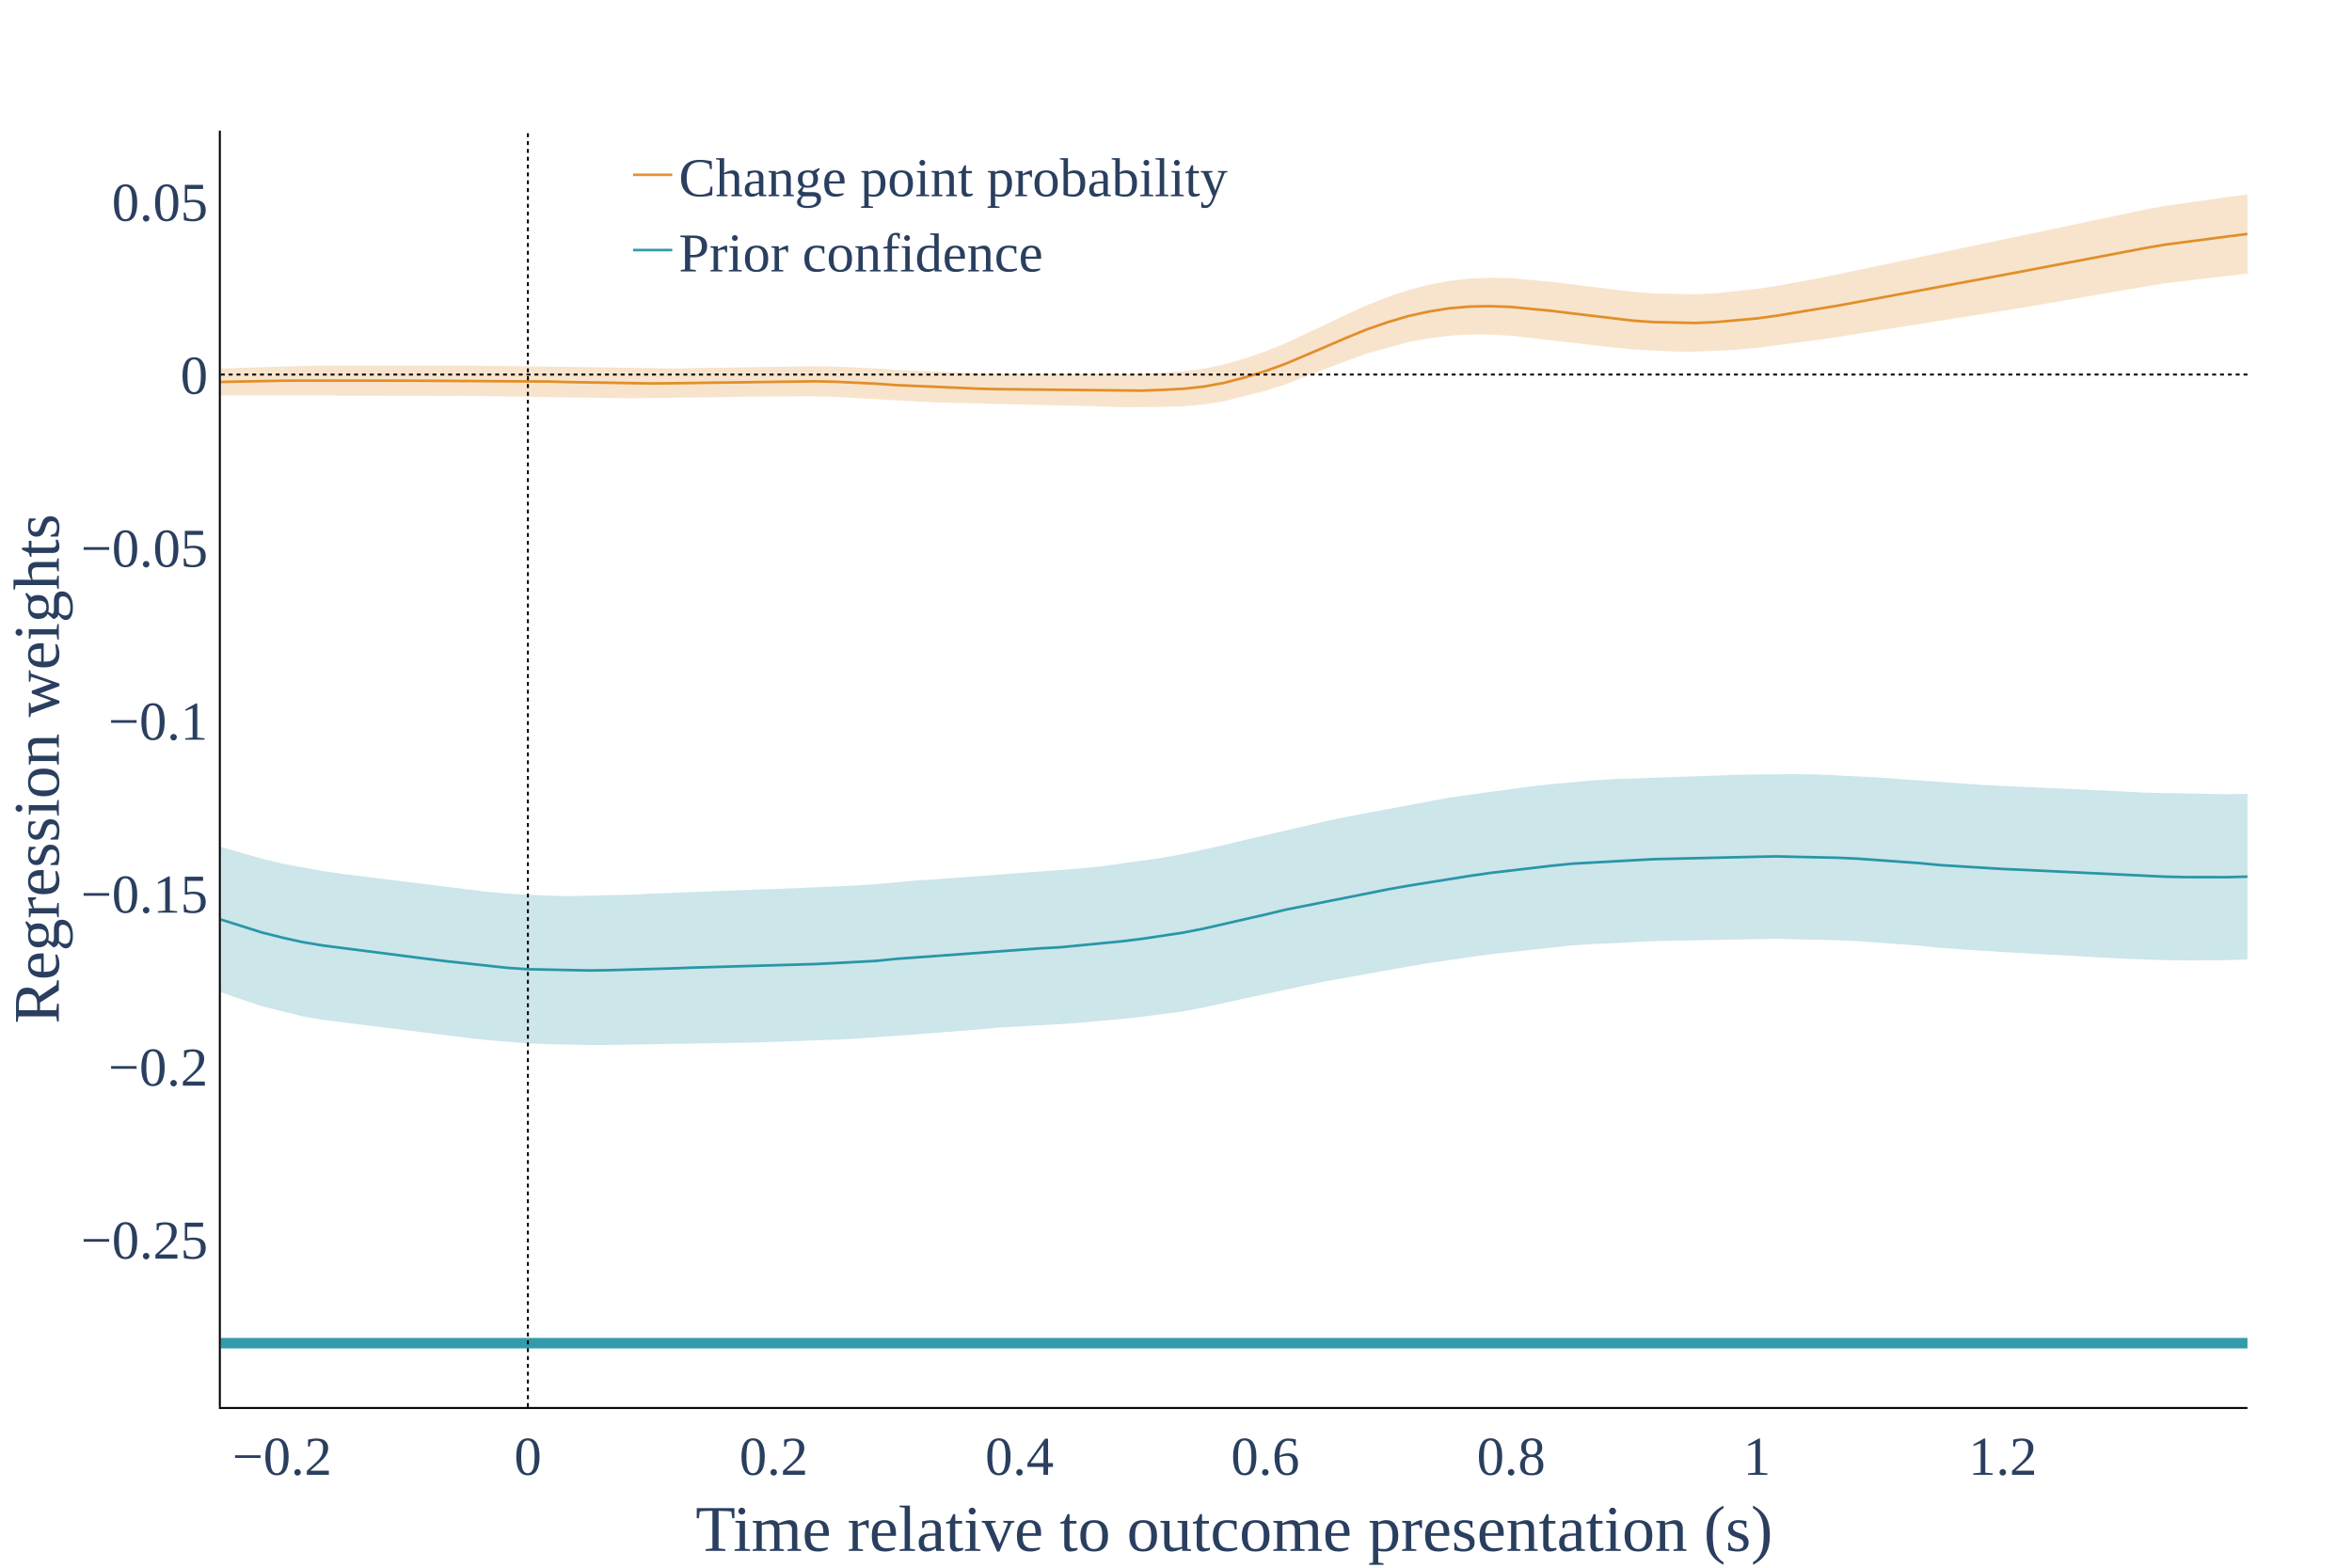
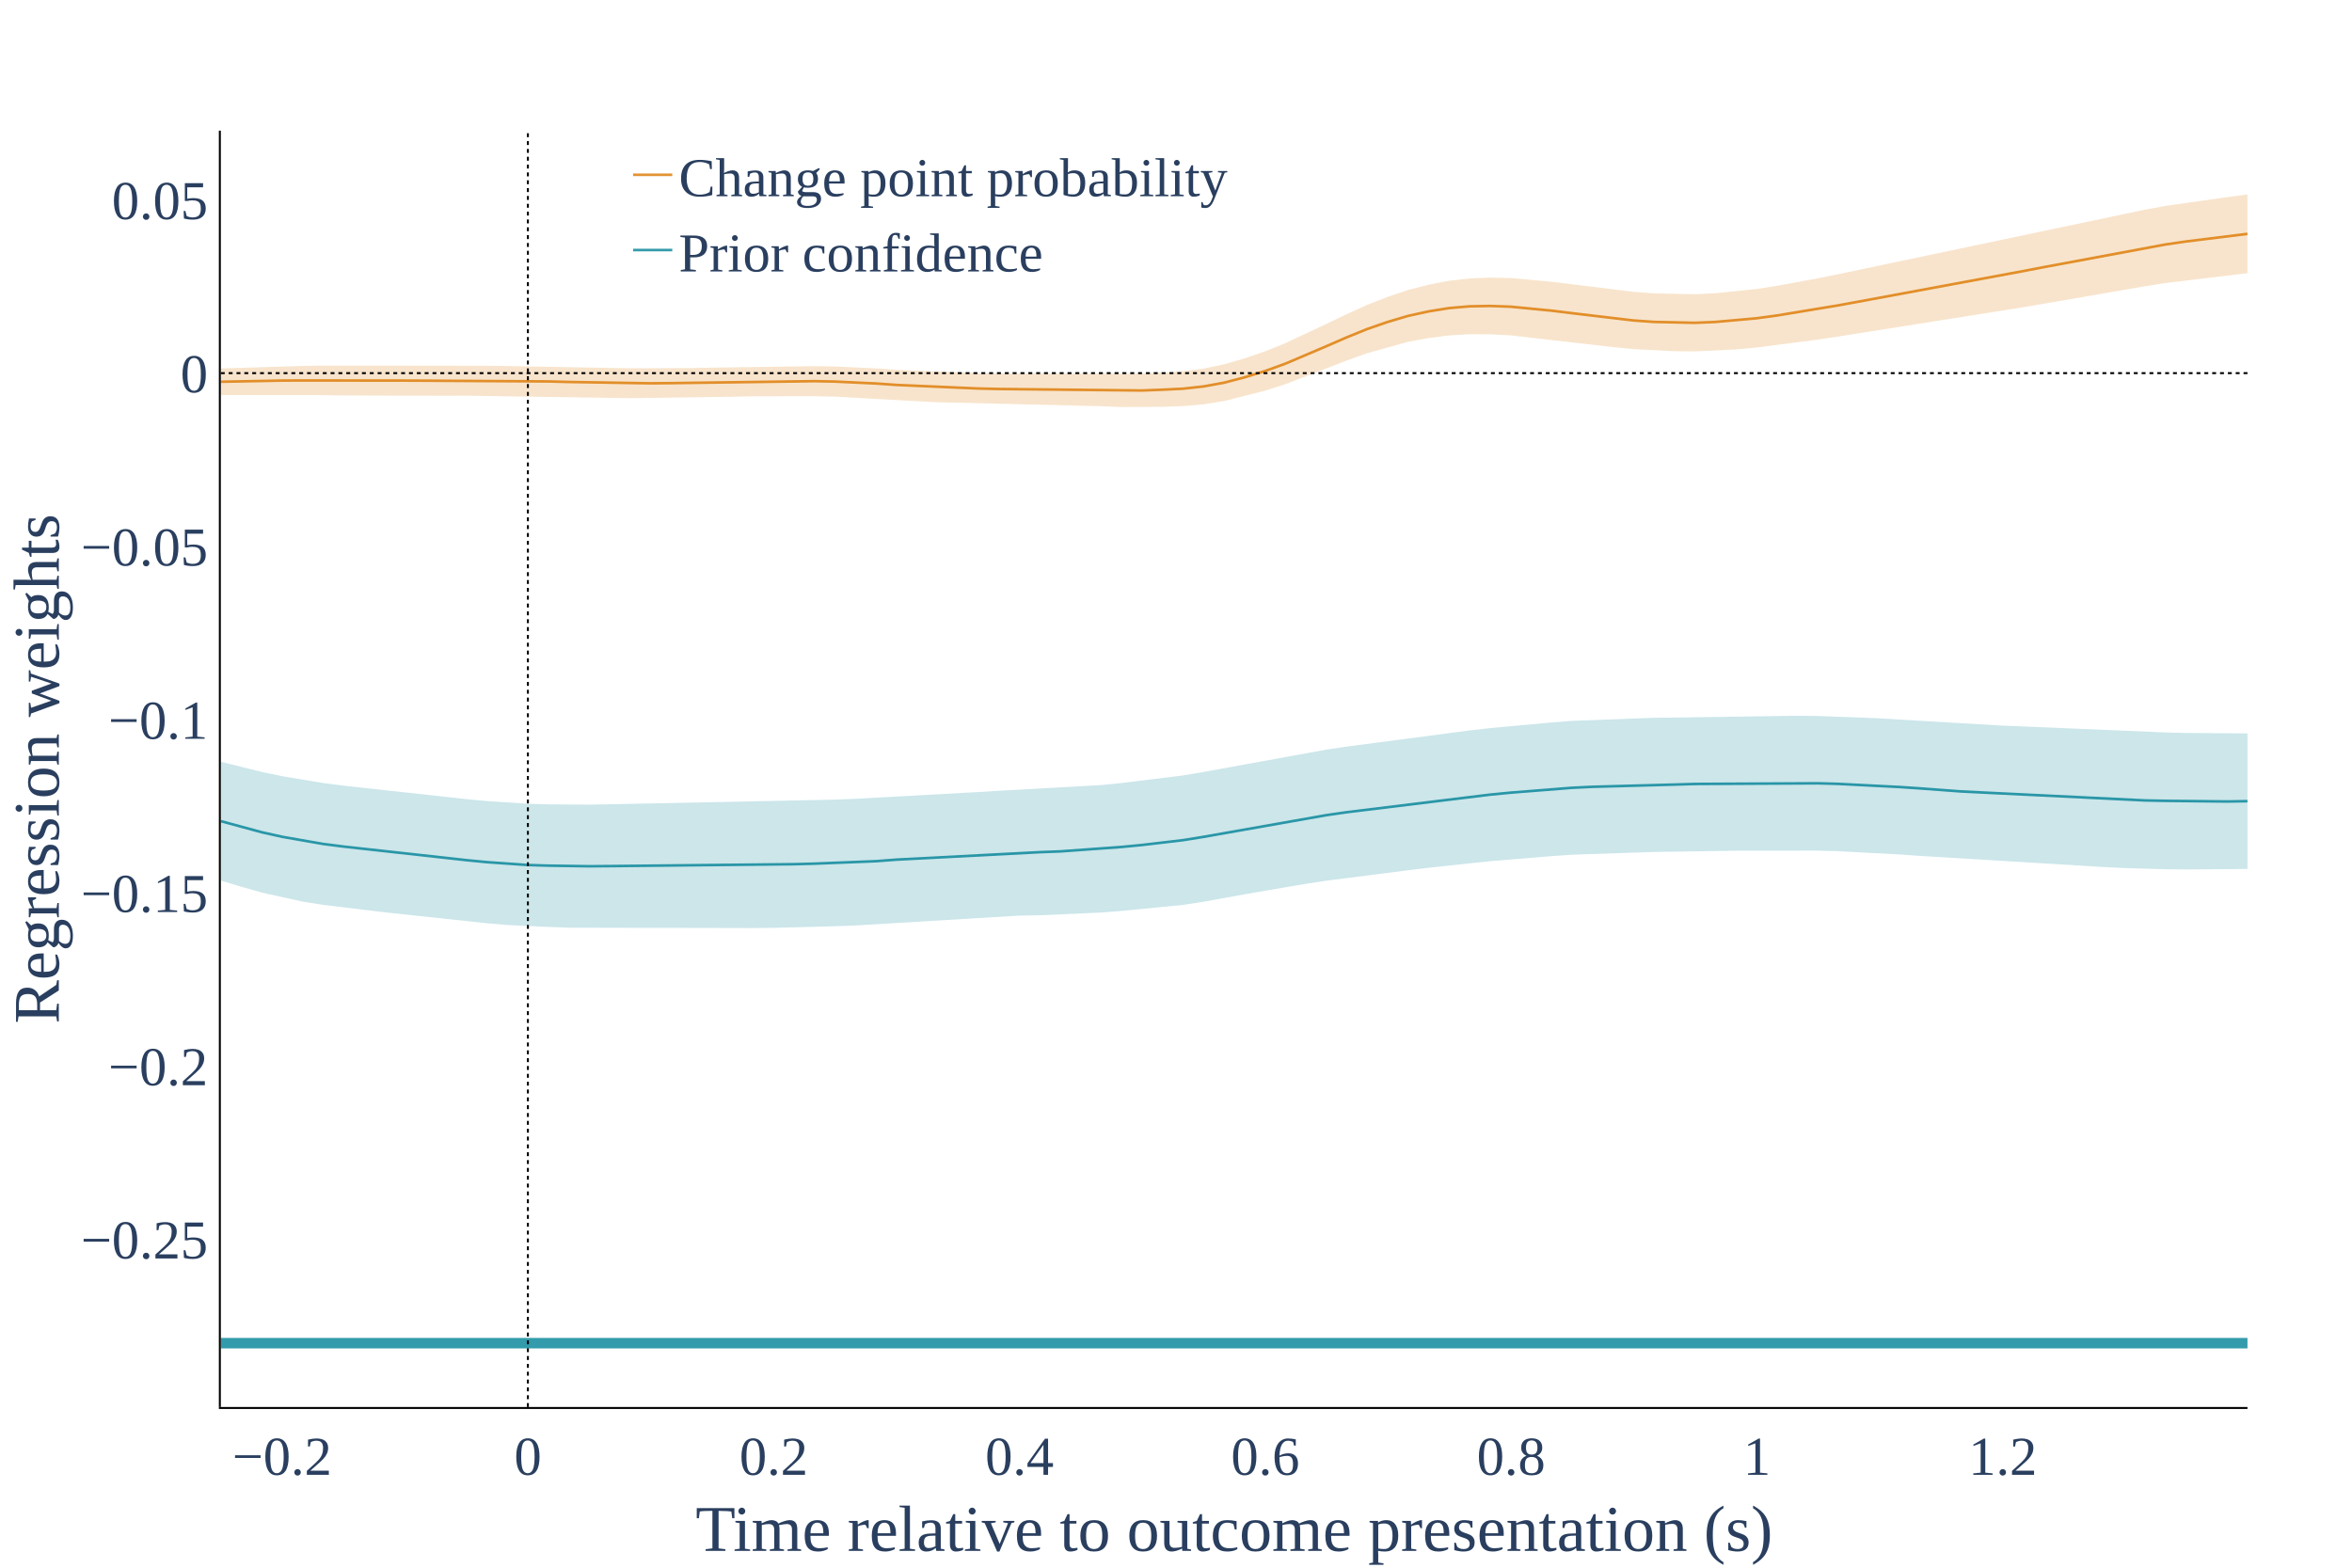
<svg xmlns="http://www.w3.org/2000/svg" class="main-svg" width="1800" height="1200" style="" viewBox="0 0 1800 1200">
  <rect x="0" y="0" width="1800" height="1200" style="fill: rgb(255, 255, 255); fill-opacity: 1;" />
-   <defs id="defs-c1e475">
+   <defs id="defs-ba37f5">
    <g class="clips">
-       <clipPath id="clipc1e475xyplot" class="plotclip">
+       <clipPath id="clipba37f5xyplot" class="plotclip">
        <rect width="1551" height="977" />
      </clipPath>
-       <clipPath class="axesclip" id="clipc1e475x">
+       <clipPath class="axesclip" id="clipba37f5x">
        <rect x="169" y="0" width="1551" height="1200" />
      </clipPath>
-       <clipPath class="axesclip" id="clipc1e475y">
+       <clipPath class="axesclip" id="clipba37f5y">
        <rect x="0" y="100" width="1800" height="977" />
      </clipPath>
-       <clipPath class="axesclip" id="clipc1e475xy">
+       <clipPath class="axesclip" id="clipba37f5xy">
        <rect x="169" y="100" width="1551" height="977" />
      </clipPath>
    </g>
    <g class="gradients" />
    <g class="patterns" />
  </defs>
  <g class="bglayer">
    <rect class="bg" x="169" y="100" width="1551" height="977" style="fill: rgb(255, 255, 255); fill-opacity: 1; stroke-width: 0;" />
  </g>
  <g class="layer-below">
    <g class="imagelayer" />
    <g class="shapelayer" />
  </g>
  <g class="cartesianlayer">
    <g class="subplot xy">
      <g class="layer-subplot">
        <g class="shapelayer" />
        <g class="imagelayer" />
      </g>
      <g class="minor-gridlayer">
        <g class="x" />
        <g class="y" />
      </g>
      <g class="gridlayer">
        <g class="x">
          <path class="xgrid crisp" transform="translate(215.88,0)" d="M0,100v977" style="stroke: rgb(255, 255, 255); stroke-opacity: 1; stroke-width: 1px;" />
          <path class="xgrid crisp" transform="translate(592.12,0)" d="M0,100v977" style="stroke: rgb(255, 255, 255); stroke-opacity: 1; stroke-width: 1px;" />
          <path class="xgrid crisp" transform="translate(780.24,0)" d="M0,100v977" style="stroke: rgb(255, 255, 255); stroke-opacity: 1; stroke-width: 1px;" />
          <path class="xgrid crisp" transform="translate(968.36,0)" d="M0,100v977" style="stroke: rgb(255, 255, 255); stroke-opacity: 1; stroke-width: 1px;" />
          <path class="xgrid crisp" transform="translate(1156.48,0)" d="M0,100v977" style="stroke: rgb(255, 255, 255); stroke-opacity: 1; stroke-width: 1px;" />
          <path class="xgrid crisp" transform="translate(1344.6,0)" d="M0,100v977" style="stroke: rgb(255, 255, 255); stroke-opacity: 1; stroke-width: 1px;" />
          <path class="xgrid crisp" transform="translate(1532.73,0)" d="M0,100v977" style="stroke: rgb(255, 255, 255); stroke-opacity: 1; stroke-width: 1px;" />
        </g>
        <g class="y">
-           <path class="ygrid crisp" transform="translate(0,948.71)" d="M169,0h1551" style="stroke: rgb(255, 255, 255); stroke-opacity: 1; stroke-width: 1px;" />
-           <path class="ygrid crisp" transform="translate(0,816.31)" d="M169,0h1551" style="stroke: rgb(255, 255, 255); stroke-opacity: 1; stroke-width: 1px;" />
-           <path class="ygrid crisp" transform="translate(0,683.91)" d="M169,0h1551" style="stroke: rgb(255, 255, 255); stroke-opacity: 1; stroke-width: 1px;" />
-           <path class="ygrid crisp" transform="translate(0,551.51)" d="M169,0h1551" style="stroke: rgb(255, 255, 255); stroke-opacity: 1; stroke-width: 1px;" />
-           <path class="ygrid crisp" transform="translate(0,419.11)" d="M169,0h1551" style="stroke: rgb(255, 255, 255); stroke-opacity: 1; stroke-width: 1px;" />
-           <path class="ygrid crisp" transform="translate(0,154.31)" d="M169,0h1551" style="stroke: rgb(255, 255, 255); stroke-opacity: 1; stroke-width: 1px;" />
+           <path class="ygrid crisp" transform="translate(0,948.59)" d="M169,0h1551" style="stroke: rgb(255, 255, 255); stroke-opacity: 1; stroke-width: 1px;" />
+           <path class="ygrid crisp" transform="translate(0,816)" d="M169,0h1551" style="stroke: rgb(255, 255, 255); stroke-opacity: 1; stroke-width: 1px;" />
+           <path class="ygrid crisp" transform="translate(0,683.4)" d="M169,0h1551" style="stroke: rgb(255, 255, 255); stroke-opacity: 1; stroke-width: 1px;" />
+           <path class="ygrid crisp" transform="translate(0,550.81)" d="M169,0h1551" style="stroke: rgb(255, 255, 255); stroke-opacity: 1; stroke-width: 1px;" />
+           <path class="ygrid crisp" transform="translate(0,418.21)" d="M169,0h1551" style="stroke: rgb(255, 255, 255); stroke-opacity: 1; stroke-width: 1px;" />
+           <path class="ygrid crisp" transform="translate(0,153.02)" d="M169,0h1551" style="stroke: rgb(255, 255, 255); stroke-opacity: 1; stroke-width: 1px;" />
        </g>
      </g>
      <g class="zerolinelayer">
        <path class="xzl zl crisp" transform="translate(404,0)" d="M0,100v977" style="stroke: rgb(255, 255, 255); stroke-opacity: 1; stroke-width: 2px;" />
-         <path class="yzl zl crisp" transform="translate(0,286.71)" d="M169,0h1551" style="stroke: rgb(255, 255, 255); stroke-opacity: 1; stroke-width: 2px;" />
+         <path class="yzl zl crisp" transform="translate(0,285.62)" d="M169,0h1551" style="stroke: rgb(255, 255, 255); stroke-opacity: 1; stroke-width: 2px;" />
      </g>
      <g class="layer-between">
        <g class="shapelayer" />
        <g class="imagelayer" />
      </g>
      <path class="xlines-below" />
      <path class="ylines-below" />
      <g class="overlines-below" />
      <g class="xaxislayer-below" />
      <g class="yaxislayer-below" />
      <g class="overaxes-below" />
      <g class="overplot">
-         <g class="xy" transform="translate(169,100)" clip-path="url(#clipc1e475xyplot)">
+         <g class="xy" transform="translate(169,100)" clip-path="url(#clipba37f5xyplot)">
          <g class="scatterlayer mlayer">
-             <g class="trace scatter trace94e827" style="stroke-miterlimit: 2; opacity: 1;">
+             <g class="trace scatter trace0d2f23" style="stroke-miterlimit: 2; opacity: 1;">
              <g class="fills" />
              <g class="errorbars" />
              <g class="lines">
-                 <path class="js-line" d="M0,192.36L47,191.42L62.67,191.34L141,191.4L156.67,191.46L250.67,192.04L266.33,192.46L329,193.51L344.67,193.37L454.33,191.88L470,192.2L501.33,193.69L517,194.79L579.67,197.53L595.33,197.88L705,199.03L720.67,198.41L736.33,197.63L752,195.94L767.67,193.09L783.33,189.02L799,184.2L814.67,178.53L846,165.21L861.67,158.4L877.33,152.04L893,146.61L908.67,141.97L924.33,138.53L940,136L955.67,134.66L971.33,134.37L987,134.92L1018.33,137.94L1034,139.87L1081,145.45L1096.67,146.55L1128,147.24L1143.67,146.59L1175,143.8L1190.67,141.68L1237.67,133.91L1253.33,131.04L1378.67,107.75L1394.33,104.73L1472.67,89.87L1488.33,87.2L1535.33,81.05L1551,79.1" style="vector-effect: none; fill: none; stroke: rgb(220, 120, 0); stroke-opacity: 0.8; stroke-width: 2px; opacity: 1;" />
-               </g>
-               <g class="points" />
-               <g class="text" />
-             </g>
-             <g class="trace scatter trace411cb8" style="stroke-miterlimit: 2; opacity: 1;">
+                 <path class="js-line" d="M0,192.22L47,191.32L62.67,191.25L141,191.33L156.67,191.4L250.67,191.97L266.33,192.38L329,193.41L344.67,193.27L454.33,191.76L470,192.08L501.33,193.55L517,194.65L579.67,197.39L595.33,197.75L705,198.91L720.67,198.29L736.33,197.52L752,195.82L767.67,192.96L783.33,188.88L799,184.05L814.67,178.38L846,165.04L861.67,158.22L877.33,151.85L893,146.43L908.67,141.79L924.33,138.35L940,135.83L955.67,134.49L971.33,134.2L987,134.75L1018.33,137.78L1034,139.72L1081,145.3L1096.67,146.41L1128,147.1L1143.67,146.45L1175,143.66L1190.67,141.54L1237.67,133.77L1253.33,130.9L1378.67,107.64L1394.33,104.63L1488.33,87.12L1504,84.84L1551,79" style="vector-effect: none; fill: none; stroke: rgb(220, 120, 0); stroke-opacity: 0.8; stroke-width: 2px; opacity: 1;" />
+               </g>
+               <g class="points" />
+               <g class="text" />
+             </g>
+             <g class="trace scatter tracec658d9" style="stroke-miterlimit: 2; opacity: 1;">
              <g class="fills">
                <g>
-                   <path class="js-fill" d="M0,182.09L62.67,180.13L78.33,179.83L188,179.86L203.67,179.98L344.67,181.96L360.33,181.79L454.33,180.35L470,180.62L501.33,182.05L517,183.18L579.67,185.72L595.33,186.01L705,186.17L720.67,185.32L736.33,184.25L752,182.26L767.67,179.03L783.33,174.5L799,169.15L814.67,162.84L846,148.16L861.67,140.63L877.33,133.53L893,127.38L908.67,122.1L924.33,118.08L940,115.03L955.67,113.25L971.33,112.61L987,112.89L1018.33,115.71L1034,117.64L1081,123.4L1096.67,124.57L1128,125.26L1143.67,124.49L1175,121.28L1190.67,118.85L1222,113.11L1237.67,109.94L1472.67,60.42L1488.33,57.57L1535.33,50.91L1551,48.85L1551,109.36L1535.33,111.19L1488.33,116.84L1472.67,119.31L1394.33,132.85L1378.67,135.52L1237.67,157.89L1222,160.24L1175,166.32L1159.33,167.75L1128,169.23L1112.33,169.1L1081,167.49L1065.33,165.93L987,156.94L971.33,156.12L955.67,156.07L940,156.98L924.33,158.97L908.67,161.85L877.33,170.54L861.67,176.17L814.67,194.23L799,199.25L767.67,207.15L752,209.62L736.33,211.01L720.67,211.49L689.33,211.73L673.67,211.09L548.33,208.08L532.67,207.29L470,203.79L454.33,203.41L407.33,203.49L391.67,203.83L313.33,204.91L297.67,204.69L188,203.02L172.33,203.07L94,202.88L78.33,202.64L0,202.62Z" style="fill: rgb(220, 120, 0); fill-opacity: 0.2; stroke-width: 0;" />
+                   <path class="js-fill" d="M0,182.03L62.67,180.12L78.33,179.82L203.67,179.99L219.33,180.19L297.67,181.63L313.33,181.9L360.33,181.73L376,181.4L454.33,180.29L470,180.55L501.33,181.97L517,183.09L579.67,185.64L595.33,185.93L705,186.08L720.67,185.23L736.33,184.16L752,182.16L767.67,178.91L783.33,174.37L799,169L814.67,162.69L846,147.99L861.67,140.47L877.33,133.37L893,127.23L908.67,121.95L924.33,117.95L940,114.9L955.67,113.14L971.33,112.51L987,112.81L1018.33,115.65L1034,117.59L1081,123.37L1096.67,124.54L1128,125.23L1143.67,124.47L1175,121.26L1190.67,118.83L1222,113.09L1237.67,109.92L1472.67,60.46L1488.33,57.6L1535.33,50.92L1551,48.85L1551,109.15L1535.33,110.98L1488.33,116.63L1472.67,119.1L1394.33,132.62L1378.67,135.29L1237.67,157.62L1222,159.97L1175,166.06L1159.33,167.49L1128,168.97L1112.33,168.84L1081,167.24L1065.33,165.67L987,156.7L971.33,155.89L955.67,155.84L940,156.75L924.33,158.75L908.67,161.63L877.33,170.34L861.67,175.98L814.67,194.06L799,199.09L767.67,207.01L752,209.48L736.33,210.88L720.67,211.36L689.33,211.59L673.67,210.93L548.33,207.88L532.67,207.1L470,203.61L454.33,203.24L407.33,203.33L391.67,203.68L313.33,204.76L297.67,204.55L188,202.88L172.33,202.93L94,202.72L78.33,202.46L0,202.4Z" style="fill: rgb(220, 120, 0); fill-opacity: 0.2; stroke-width: 0;" />
                </g>
              </g>
              <g class="errorbars" />
              <g class="lines">
-                 <path class="js-line" d="M0,182.09L62.67,180.13L78.33,179.83L188,179.86L203.67,179.98L344.67,181.96L360.33,181.79L454.33,180.35L470,180.62L501.33,182.05L517,183.18L579.67,185.72L595.33,186.01L705,186.17L720.67,185.32L736.33,184.25L752,182.26L767.67,179.03L783.33,174.5L799,169.15L814.67,162.84L846,148.16L861.67,140.63L877.33,133.53L893,127.38L908.67,122.1L924.33,118.08L940,115.03L955.67,113.25L971.33,112.61L987,112.89L1018.33,115.71L1034,117.64L1081,123.4L1096.67,124.57L1128,125.26L1143.67,124.49L1175,121.28L1190.67,118.85L1222,113.11L1237.67,109.94L1472.67,60.42L1488.33,57.57L1535.33,50.91L1551,48.85L1551,109.36L1535.33,111.19L1488.33,116.84L1472.67,119.31L1394.33,132.85L1378.67,135.52L1237.67,157.89L1222,160.24L1175,166.32L1159.33,167.75L1128,169.23L1112.33,169.1L1081,167.49L1065.33,165.93L987,156.94L971.33,156.12L955.67,156.07L940,156.98L924.33,158.97L908.67,161.85L877.33,170.54L861.67,176.17L814.67,194.23L799,199.25L767.67,207.15L752,209.62L736.33,211.01L720.67,211.49L689.33,211.73L673.67,211.09L548.33,208.08L532.67,207.29L470,203.79L454.33,203.41L407.33,203.49L391.67,203.83L313.33,204.91L297.67,204.69L188,203.02L172.33,203.07L94,202.88L78.33,202.64L0,202.62" style="vector-effect: none; fill: none; stroke: rgb(255, 255, 255); stroke-opacity: 0; stroke-width: 2px; opacity: 1;" />
-               </g>
-               <g class="points" />
-               <g class="text" />
-             </g>
-             <g class="trace scatter trace9dad41" style="stroke-miterlimit: 2; opacity: 1;">
+                 <path class="js-line" d="M0,182.03L62.67,180.12L78.33,179.82L203.67,179.99L219.33,180.19L297.67,181.63L313.33,181.9L360.33,181.73L376,181.4L454.33,180.29L470,180.55L501.33,181.97L517,183.09L579.67,185.64L595.33,185.93L705,186.08L720.67,185.23L736.33,184.16L752,182.16L767.67,178.91L783.33,174.37L799,169L814.67,162.69L846,147.99L861.67,140.47L877.33,133.37L893,127.23L908.67,121.95L924.33,117.95L940,114.9L955.67,113.14L971.33,112.51L987,112.81L1018.33,115.65L1034,117.59L1081,123.37L1096.67,124.54L1128,125.23L1143.67,124.47L1175,121.26L1190.67,118.83L1222,113.09L1237.67,109.92L1472.67,60.46L1488.33,57.6L1535.33,50.92L1551,48.85L1551,109.15L1535.33,110.98L1488.33,116.63L1472.67,119.1L1394.33,132.62L1378.67,135.29L1237.67,157.62L1222,159.97L1175,166.06L1159.33,167.49L1128,168.97L1112.33,168.84L1081,167.24L1065.33,165.67L987,156.7L971.33,155.89L955.67,155.84L940,156.75L924.33,158.75L908.67,161.63L877.33,170.34L861.67,175.98L814.67,194.06L799,199.09L767.67,207.01L752,209.48L736.33,210.88L720.67,211.36L689.33,211.59L673.67,210.93L548.33,207.88L532.67,207.1L470,203.61L454.33,203.24L407.33,203.33L391.67,203.68L313.33,204.76L297.67,204.55L188,202.88L172.33,202.93L94,202.72L78.33,202.46L0,202.4" style="vector-effect: none; fill: none; stroke: rgb(255, 255, 255); stroke-opacity: 0; stroke-width: 2px; opacity: 1;" />
+               </g>
+               <g class="points" />
+               <g class="text" />
+             </g>
+             <g class="trace scatter tracea7a9ae" style="stroke-miterlimit: 2; opacity: 1;">
              <g class="fills" />
              <g class="errorbars" />
              <g class="lines">
-                 <path class="js-line" d="M0,603.85L31.33,613.73L47,617.71L62.67,621.15L78.33,623.77L156.67,633.83L172.33,635.74L219.33,640.84L235,641.89L282,642.86L297.67,642.62L344.67,641.29L360.33,640.7L454.33,637.96L470,637.23L501.33,635.53L517,633.96L626.67,625.95L642.33,625.09L689.33,620.55L705,618.62L736.33,613.92L752,610.85L799,600.15L814.67,596.37L893,580.79L908.67,577.99L955.67,570.49L971.33,568.22L1018.33,562.72L1034,561.12L1081,558.51L1096.67,557.66L1175,555.83L1190.67,555.55L1237.67,556.58L1253.33,557.31L1300.33,560.71L1316,562.22L1363,565.12L1378.67,565.81L1488.33,571.08L1504,571.4L1535.33,571.45L1551,571.03" style="vector-effect: none; fill: none; stroke: rgb(0, 130, 150); stroke-opacity: 0.8; stroke-width: 2px; opacity: 1;" />
-               </g>
-               <g class="points" />
-               <g class="text" />
-             </g>
-             <g class="trace scatter trace136cc7" style="stroke-miterlimit: 2; opacity: 1;">
+                 <path class="js-line" d="M0,528.56L31.33,537.06L47,540.54L78.33,546.02L94,548.02L188,558.43L203.67,559.95L235,562.13L250.67,562.61L282,563.08L297.67,562.96L438.67,561.5L454.33,561.09L501.33,559.21L517,558.02L626.67,552.3L642.33,551.71L689.33,548.32L705,546.8L736.33,543.12L752,540.59L846,523.98L861.67,521.72L971.33,508.27L987,506.75L1034,503.02L1049.67,502.27L1112.33,500.56L1128,500.09L1222,499.59L1237.67,500.02L1284.67,502.42L1300.33,503.47L1331.67,505.81L1347.33,506.59L1472.67,512.7L1488.33,513.01L1535.33,513.51L1551,513.26" style="vector-effect: none; fill: none; stroke: rgb(0, 130, 150); stroke-opacity: 0.8; stroke-width: 2px; opacity: 1;" />
+               </g>
+               <g class="points" />
+               <g class="text" />
+             </g>
+             <g class="trace scatter trace2726e3" style="stroke-miterlimit: 2; opacity: 1;">
              <g class="fills">
                <g>
-                   <path class="js-fill" d="M0,548.27L31.33,557.32L47,561.03L78.33,566.84L94,569.04L203.67,582.63L219.33,584.06L250.67,585.59L266.33,585.96L313.33,584.88L329,584.1L407.33,581.03L423,580.57L485.67,577.81L501.33,576.81L532.67,573.91L548.33,572.97L658,564.75L673.67,563.17L720.67,556.55L736.33,553.73L767.67,546.89L783.33,543.06L846,528.51L861.67,525.23L940,510.57L955.67,508.32L1002.67,501.95L1018.33,500.25L1049.67,497.41L1065.33,496.43L1159.33,493.13L1175,492.81L1206.33,492.57L1222,492.84L1269,495.15L1284.67,496.33L1347.33,500.75L1363,501.56L1457,505.87L1472.67,506.77L1535.33,507.96L1551,507.67L1551,634.4L1535.33,634.93L1504,635.14L1488.33,634.94L1457,633.91L1441.33,633.05L1363,628.68L1347.33,627.71L1316,625.58L1300.33,623.93L1253.33,620.43L1237.67,619.73L1190.67,618.66L1175,618.86L1096.67,620.38L1081,621.19L1049.67,622.64L1034,623.67L971.33,630.46L955.67,632.65L924.33,637.2L908.67,639.85L846,651.08L830.33,654.25L799,660.98L783.33,664.34L752,671.22L736.33,674.12L705,678.3L689.33,679.99L658,682.78L642.33,683.92L595.33,686.54L579.67,688.04L532.67,691.73L517,692.84L485.67,695.1L470,695.81L407.33,698.01L391.67,698.27L297.67,699.89L282,699.95L250.67,699.28L235,698.71L203.67,696.14L188,694.36L78.33,680.7L62.67,678.01L31.33,670.13L15.67,664.95L0,659.42Z" style="fill: rgb(0, 130, 150); fill-opacity: 0.2; stroke-width: 0;" />
+                   <path class="js-fill" d="M0,483.11L31.33,490.9L47,494.14L78.33,499.39L94,501.4L188,511.71L203.67,513.19L235,515.26L250.67,515.7L282,515.92L297.67,515.64L470,512.08L485.67,511.45L579.67,506.28L595.33,505.31L673.67,500.94L689.33,499.37L736.33,493.58L752,490.93L846,473.82L861.67,471.48L955.67,459.14L971.33,457.34L1018.33,453.03L1034,451.8L1081,450.03L1096.67,449.47L1206.33,447.89L1222,448.06L1269,449.84L1284.67,450.8L1363,455.41L1378.67,456.03L1488.33,460.67L1504,461.05L1551,461.38L1551,565.14L1504,565.52L1488.33,565.35L1457,564.46L1441.33,563.7L1300.33,555.16L1284.67,554.04L1237.67,551.56L1222,551.13L1159.33,551.19L1143.67,551.43L1096.67,552.14L1081,552.66L1034,554.24L1018.33,555.33L971.33,559.2L955.67,560.86L924.33,564.23L908.67,566.14L846,574.14L830.33,576.54L799,581.84L783.33,584.58L752,590.25L736.33,592.66L689.33,597.28L673.67,598.51L626.67,600.58L611,600.85L485.67,608.41L470,608.99L423,610.24L407.33,610.39L266.33,610.09L250.67,609.52L219.33,608.04L203.67,606.71L125.33,598.31L109.67,596.43L78.33,592.66L62.67,590.16L31.33,583.22L15.67,578.75L0,574.01Z" style="fill: rgb(0, 130, 150); fill-opacity: 0.2; stroke-width: 0;" />
                </g>
              </g>
              <g class="errorbars" />
              <g class="lines">
-                 <path class="js-line" d="M0,548.27L31.33,557.32L47,561.03L78.33,566.84L94,569.04L203.67,582.63L219.33,584.06L250.67,585.59L266.33,585.96L313.33,584.88L329,584.1L407.33,581.03L423,580.57L485.67,577.81L501.33,576.81L532.67,573.91L548.33,572.97L658,564.75L673.67,563.17L720.67,556.55L736.33,553.73L767.67,546.89L783.33,543.06L846,528.51L861.67,525.23L940,510.57L955.67,508.32L1002.67,501.95L1018.33,500.25L1049.67,497.41L1065.33,496.43L1159.33,493.13L1175,492.81L1206.33,492.57L1222,492.84L1269,495.15L1284.67,496.33L1347.33,500.75L1363,501.56L1457,505.87L1472.67,506.77L1535.33,507.96L1551,507.67L1551,634.4L1535.33,634.93L1504,635.14L1488.33,634.94L1457,633.91L1441.33,633.05L1363,628.68L1347.33,627.71L1316,625.58L1300.33,623.93L1253.33,620.43L1237.67,619.73L1190.67,618.66L1175,618.86L1096.67,620.38L1081,621.19L1049.67,622.64L1034,623.67L971.33,630.46L955.67,632.65L924.33,637.2L908.67,639.85L846,651.08L830.33,654.25L799,660.98L783.33,664.34L752,671.22L736.33,674.12L705,678.3L689.33,679.99L658,682.78L642.33,683.92L595.33,686.54L579.67,688.04L532.67,691.73L517,692.84L485.67,695.1L470,695.81L407.33,698.01L391.67,698.27L297.67,699.89L282,699.95L250.67,699.28L235,698.71L203.67,696.14L188,694.36L78.33,680.7L62.67,678.01L31.33,670.13L15.67,664.95L0,659.42" style="vector-effect: none; fill: none; stroke: rgb(255, 255, 255); stroke-opacity: 0; stroke-width: 2px; opacity: 1;" />
-               </g>
-               <g class="points" />
-               <g class="text" />
-             </g>
-             <g class="trace scatter tracee45abf" style="stroke-miterlimit: 2; opacity: 1;">
+                 <path class="js-line" d="M0,483.11L31.33,490.9L47,494.14L78.33,499.39L94,501.4L188,511.71L203.67,513.19L235,515.26L250.67,515.7L282,515.92L297.67,515.64L470,512.08L485.67,511.45L579.67,506.28L595.33,505.31L673.67,500.94L689.33,499.37L736.33,493.58L752,490.93L846,473.82L861.67,471.48L955.67,459.14L971.33,457.34L1018.33,453.03L1034,451.8L1081,450.03L1096.67,449.47L1206.33,447.89L1222,448.06L1269,449.84L1284.67,450.8L1363,455.41L1378.67,456.03L1488.33,460.67L1504,461.05L1551,461.38L1551,565.14L1504,565.52L1488.33,565.35L1457,564.46L1441.33,563.7L1300.33,555.16L1284.67,554.04L1237.67,551.56L1222,551.13L1159.33,551.19L1143.67,551.43L1096.67,552.14L1081,552.66L1034,554.24L1018.33,555.33L971.33,559.2L955.67,560.86L924.33,564.23L908.67,566.14L846,574.14L830.33,576.54L799,581.84L783.33,584.58L752,590.25L736.33,592.66L689.33,597.28L673.67,598.51L626.67,600.58L611,600.85L485.67,608.41L470,608.99L423,610.24L407.33,610.39L266.33,610.09L250.67,609.52L219.33,608.04L203.67,606.71L125.33,598.31L109.67,596.43L78.33,592.66L62.67,590.16L31.33,583.22L15.67,578.75L0,574.01" style="vector-effect: none; fill: none; stroke: rgb(255, 255, 255); stroke-opacity: 0; stroke-width: 2px; opacity: 1;" />
+               </g>
+               <g class="points" />
+               <g class="text" />
+             </g>
+             <g class="trace scatter tracea02ecd" style="stroke-miterlimit: 2; opacity: 1;">
              <g class="fills" />
              <g class="errorbars" />
              <g class="lines">
                <path class="js-line" d="M0,928.15L1551,928.15" style="vector-effect: none; fill: none; stroke: rgb(0, 130, 150); stroke-opacity: 0.8; stroke-width: 8px; opacity: 1;" />
              </g>
              <g class="points" />
              <g class="text" />
            </g>
          </g>
        </g>
      </g>
      <path class="xlines-above crisp" d="M167.5,1077.75H1720" style="fill: none; stroke-width: 1.5px; stroke: rgb(0, 0, 0); stroke-opacity: 1;" />
      <path class="ylines-above crisp" d="M168.25,100V1077" style="fill: none; stroke-width: 1.5px; stroke: rgb(0, 0, 0); stroke-opacity: 1;" />
      <g class="overlines-above" />
      <g class="xaxislayer-above">
        <g class="xtick">
          <text text-anchor="middle" x="0" y="1128.9" transform="translate(215.88,0)" style="font-family: 'Times New Roman'; font-size: 42px; fill: rgb(42, 63, 95); fill-opacity: 1; white-space: pre; opacity: 1;">−0.2</text>
        </g>
        <g class="xtick">
          <text text-anchor="middle" x="0" y="1128.9" style="font-family: 'Times New Roman'; font-size: 42px; fill: rgb(42, 63, 95); fill-opacity: 1; white-space: pre; opacity: 1;" transform="translate(404,0)">0</text>
        </g>
        <g class="xtick">
          <text text-anchor="middle" x="0" y="1128.9" style="font-family: 'Times New Roman'; font-size: 42px; fill: rgb(42, 63, 95); fill-opacity: 1; white-space: pre; opacity: 1;" transform="translate(592.12,0)">0.2</text>
        </g>
        <g class="xtick">
          <text text-anchor="middle" x="0" y="1128.9" style="font-family: 'Times New Roman'; font-size: 42px; fill: rgb(42, 63, 95); fill-opacity: 1; white-space: pre; opacity: 1;" transform="translate(780.24,0)">0.4</text>
        </g>
        <g class="xtick">
          <text text-anchor="middle" x="0" y="1128.9" style="font-family: 'Times New Roman'; font-size: 42px; fill: rgb(42, 63, 95); fill-opacity: 1; white-space: pre; opacity: 1;" transform="translate(968.36,0)">0.6</text>
        </g>
        <g class="xtick">
          <text text-anchor="middle" x="0" y="1128.9" style="font-family: 'Times New Roman'; font-size: 42px; fill: rgb(42, 63, 95); fill-opacity: 1; white-space: pre; opacity: 1;" transform="translate(1156.48,0)">0.8</text>
        </g>
        <g class="xtick">
          <text text-anchor="middle" x="0" y="1128.9" style="font-family: 'Times New Roman'; font-size: 42px; fill: rgb(42, 63, 95); fill-opacity: 1; white-space: pre; opacity: 1;" transform="translate(1344.6,0)">1</text>
        </g>
        <g class="xtick">
          <text text-anchor="middle" x="0" y="1128.9" style="font-family: 'Times New Roman'; font-size: 42px; fill: rgb(42, 63, 95); fill-opacity: 1; white-space: pre; opacity: 1;" transform="translate(1532.73,0)">1.2</text>
        </g>
      </g>
      <g class="yaxislayer-above">
        <g class="ytick">
-           <text text-anchor="end" x="159.1" y="14.7" transform="translate(0,948.71)" style="font-family: 'Times New Roman'; font-size: 42px; fill: rgb(42, 63, 95); fill-opacity: 1; white-space: pre; opacity: 1;">−0.25</text>
-         </g>
-         <g class="ytick">
-           <text text-anchor="end" x="159.1" y="14.7" style="font-family: 'Times New Roman'; font-size: 42px; fill: rgb(42, 63, 95); fill-opacity: 1; white-space: pre; opacity: 1;" transform="translate(0,816.31)">−0.2</text>
-         </g>
-         <g class="ytick">
-           <text text-anchor="end" x="159.1" y="14.7" style="font-family: 'Times New Roman'; font-size: 42px; fill: rgb(42, 63, 95); fill-opacity: 1; white-space: pre; opacity: 1;" transform="translate(0,683.91)">−0.15</text>
-         </g>
-         <g class="ytick">
-           <text text-anchor="end" x="159.1" y="14.7" style="font-family: 'Times New Roman'; font-size: 42px; fill: rgb(42, 63, 95); fill-opacity: 1; white-space: pre; opacity: 1;" transform="translate(0,551.51)">−0.1</text>
-         </g>
-         <g class="ytick">
-           <text text-anchor="end" x="159.1" y="14.7" style="font-family: 'Times New Roman'; font-size: 42px; fill: rgb(42, 63, 95); fill-opacity: 1; white-space: pre; opacity: 1;" transform="translate(0,419.11)">−0.05</text>
-         </g>
-         <g class="ytick">
-           <text text-anchor="end" x="159.1" y="14.7" style="font-family: 'Times New Roman'; font-size: 42px; fill: rgb(42, 63, 95); fill-opacity: 1; white-space: pre; opacity: 1;" transform="translate(0,286.71)">0</text>
-         </g>
-         <g class="ytick">
-           <text text-anchor="end" x="159.1" y="14.7" style="font-family: 'Times New Roman'; font-size: 42px; fill: rgb(42, 63, 95); fill-opacity: 1; white-space: pre; opacity: 1;" transform="translate(0,154.31)">0.05</text>
+           <text text-anchor="end" x="159.1" y="14.7" transform="translate(0,948.59)" style="font-family: 'Times New Roman'; font-size: 42px; fill: rgb(42, 63, 95); fill-opacity: 1; white-space: pre; opacity: 1;">−0.25</text>
+         </g>
+         <g class="ytick">
+           <text text-anchor="end" x="159.1" y="14.7" style="font-family: 'Times New Roman'; font-size: 42px; fill: rgb(42, 63, 95); fill-opacity: 1; white-space: pre; opacity: 1;" transform="translate(0,816)">−0.2</text>
+         </g>
+         <g class="ytick">
+           <text text-anchor="end" x="159.1" y="14.7" style="font-family: 'Times New Roman'; font-size: 42px; fill: rgb(42, 63, 95); fill-opacity: 1; white-space: pre; opacity: 1;" transform="translate(0,683.4)">−0.15</text>
+         </g>
+         <g class="ytick">
+           <text text-anchor="end" x="159.1" y="14.7" style="font-family: 'Times New Roman'; font-size: 42px; fill: rgb(42, 63, 95); fill-opacity: 1; white-space: pre; opacity: 1;" transform="translate(0,550.81)">−0.1</text>
+         </g>
+         <g class="ytick">
+           <text text-anchor="end" x="159.1" y="14.7" style="font-family: 'Times New Roman'; font-size: 42px; fill: rgb(42, 63, 95); fill-opacity: 1; white-space: pre; opacity: 1;" transform="translate(0,418.21)">−0.05</text>
+         </g>
+         <g class="ytick">
+           <text text-anchor="end" x="159.1" y="14.7" style="font-family: 'Times New Roman'; font-size: 42px; fill: rgb(42, 63, 95); fill-opacity: 1; white-space: pre; opacity: 1;" transform="translate(0,285.62)">0</text>
+         </g>
+         <g class="ytick">
+           <text text-anchor="end" x="159.1" y="14.7" style="font-family: 'Times New Roman'; font-size: 42px; fill: rgb(42, 63, 95); fill-opacity: 1; white-space: pre; opacity: 1;" transform="translate(0,153.02)">0.05</text>
        </g>
      </g>
      <g class="overaxes-above" />
    </g>
  </g>
  <g class="polarlayer" />
  <g class="smithlayer" />
  <g class="ternarylayer" />
  <g class="geolayer" />
  <g class="funnelarealayer" />
  <g class="pielayer" />
  <g class="iciclelayer" />
  <g class="treemaplayer" />
  <g class="sunburstlayer" />
  <g class="glimages" />
-   <defs id="topdefs-c1e475">
+   <defs id="topdefs-ba37f5">
    <g class="clips" />
-     <clipPath id="legendc1e475">
+     <clipPath id="legendba37f5">
      <rect width="465" height="126" x="0" y="0" />
    </clipPath>
  </defs>
  <g class="layer-above">
    <g class="imagelayer" />
    <g class="shapelayer">
-       <g class="shape-group" data-index="0" clip-path="url(#clipc1e475x)">
+       <g class="shape-group" data-index="0" clip-path="url(#clipba37f5x)">
        <path data-index="0" fill-rule="evenodd" d="M404,1077L404,100" style="opacity: 1; stroke: rgb(0, 0, 0); stroke-opacity: 1; fill: rgb(0, 0, 0); fill-opacity: 0; stroke-dasharray: 3px, 3px; stroke-width: 1.5px;" />
      </g>
-       <g class="shape-group" data-index="1" clip-path="url(#clipc1e475y)">
-         <path data-index="1" fill-rule="evenodd" d="M169,286.71L1720,286.71" style="opacity: 1; stroke: rgb(0, 0, 0); stroke-opacity: 1; fill: rgb(0, 0, 0); fill-opacity: 0; stroke-dasharray: 3px, 3px; stroke-width: 1.5px;" />
+       <g class="shape-group" data-index="1" clip-path="url(#clipba37f5y)">
+         <path data-index="1" fill-rule="evenodd" d="M169,285.62L1720,285.62" style="opacity: 1; stroke: rgb(0, 0, 0); stroke-opacity: 1; fill: rgb(0, 0, 0); fill-opacity: 0; stroke-dasharray: 3px, 3px; stroke-width: 1.5px;" />
      </g>
    </g>
  </g>
  <g class="infolayer">
    <g class="legend" pointer-events="all" transform="translate(479.5,100)">
      <rect class="bg" shape-rendering="crispEdges" width="465" height="126" x="0" y="0" style="stroke: rgb(68, 68, 68); stroke-opacity: 1; fill: rgb(255, 255, 255); fill-opacity: 0.7; stroke-width: 0px;" />
-       <g class="scrollbox" transform="" clip-path="url(#legendc1e475)">
+       <g class="scrollbox" transform="" clip-path="url(#legendba37f5)">
        <g class="groups">
          <g class="traces" transform="translate(0,33.8)" style="opacity: 1;">
            <text class="legendtext" text-anchor="start" x="40" y="16.38" style="font-family: 'Times New Roman'; font-size: 42px; fill: rgb(42, 63, 95); fill-opacity: 1; white-space: pre;">Change point probability</text>
            <g class="layers" style="opacity: 1;">
              <g class="legendfill" />
              <g class="legendlines">
                <path class="js-line" d="M5,0h30" style="fill: none; stroke: rgb(220, 120, 0); stroke-opacity: 0.8; stroke-width: 2px;" />
              </g>
              <g class="legendsymbols">
                <g class="legendpoints" />
              </g>
            </g>
            <rect class="legendtoggle" x="0" y="-28.8" width="459.953" height="57.6" style="fill: rgb(0, 0, 0); fill-opacity: 0;" />
          </g>
          <g class="traces" transform="translate(0,91.4)" style="opacity: 1;">
            <text class="legendtext" text-anchor="start" x="40" y="16.38" style="font-family: 'Times New Roman'; font-size: 42px; fill: rgb(42, 63, 95); fill-opacity: 1; white-space: pre;">Prior confidence</text>
            <g class="layers" style="opacity: 1;">
              <g class="legendfill" />
              <g class="legendlines">
                <path class="js-line" d="M5,0h30" style="fill: none; stroke: rgb(0, 130, 150); stroke-opacity: 0.8; stroke-width: 2px;" />
              </g>
              <g class="legendsymbols">
                <g class="legendpoints" />
              </g>
            </g>
            <rect class="legendtoggle" x="0" y="-28.8" width="459.953" height="57.6" style="fill: rgb(0, 0, 0); fill-opacity: 0;" />
          </g>
        </g>
      </g>
      <rect class="scrollbar" rx="20" ry="3" width="0" height="0" x="0" y="0" style="fill: rgb(128, 139, 164); fill-opacity: 1;" />
    </g>
    <g class="g-gtitle" />
    <g class="g-xtitle">
      <text class="xtitle" x="944.5" y="1187.156" text-anchor="middle" style="opacity: 1; font-family: 'Times New Roman'; font-size: 50px; fill: rgb(42, 63, 95); fill-opacity: 1; white-space: pre;">Time relative to outcome presentation (s)</text>
    </g>
    <g class="g-ytitle" transform="translate(14.84375,0)">
      <text class="ytitle" transform="rotate(-90,30.15625,588.5)" x="30.156" y="588.5" text-anchor="middle" style="opacity: 1; font-family: 'Times New Roman'; font-size: 50px; fill: rgb(42, 63, 95); fill-opacity: 1; white-space: pre;">Regression weights</text>
    </g>
  </g>
</svg>
